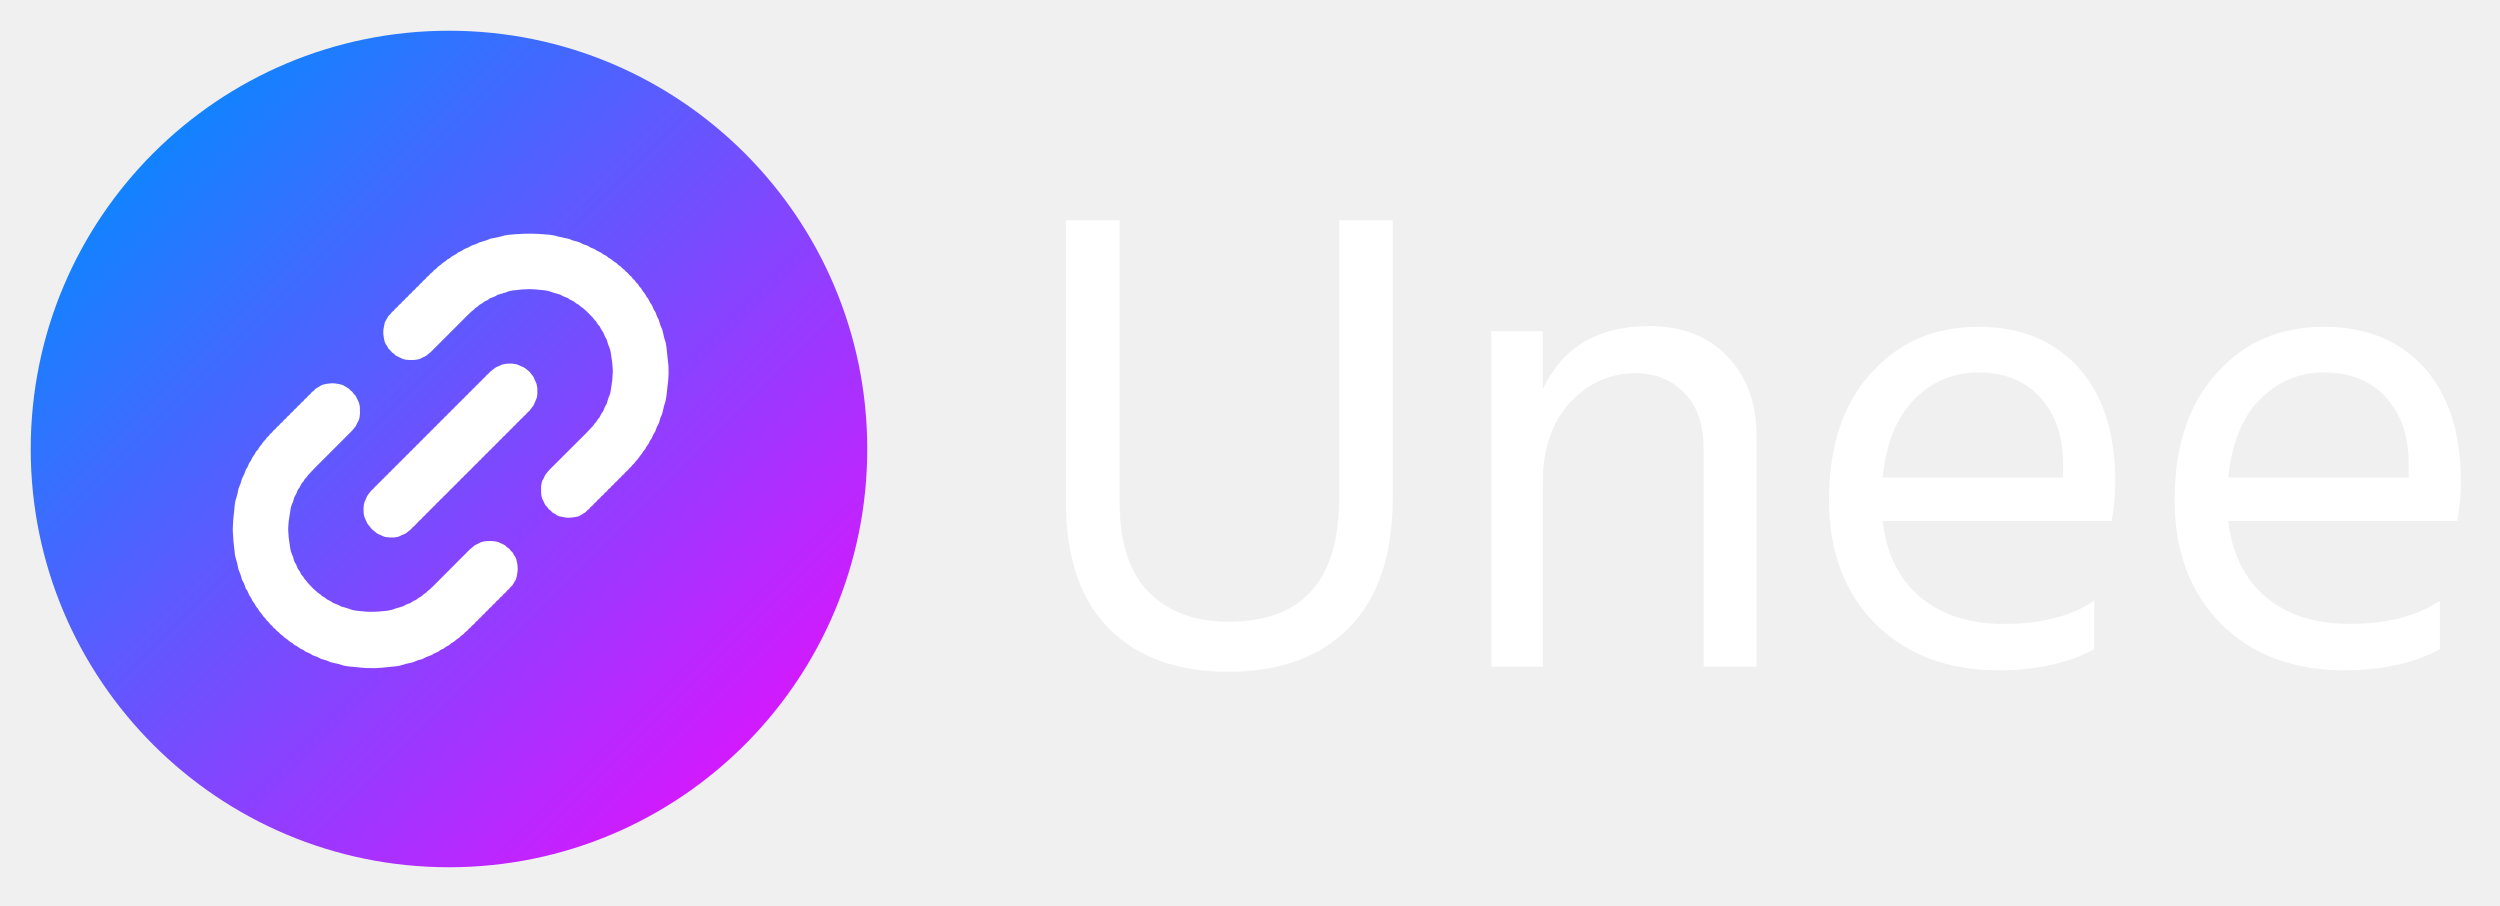
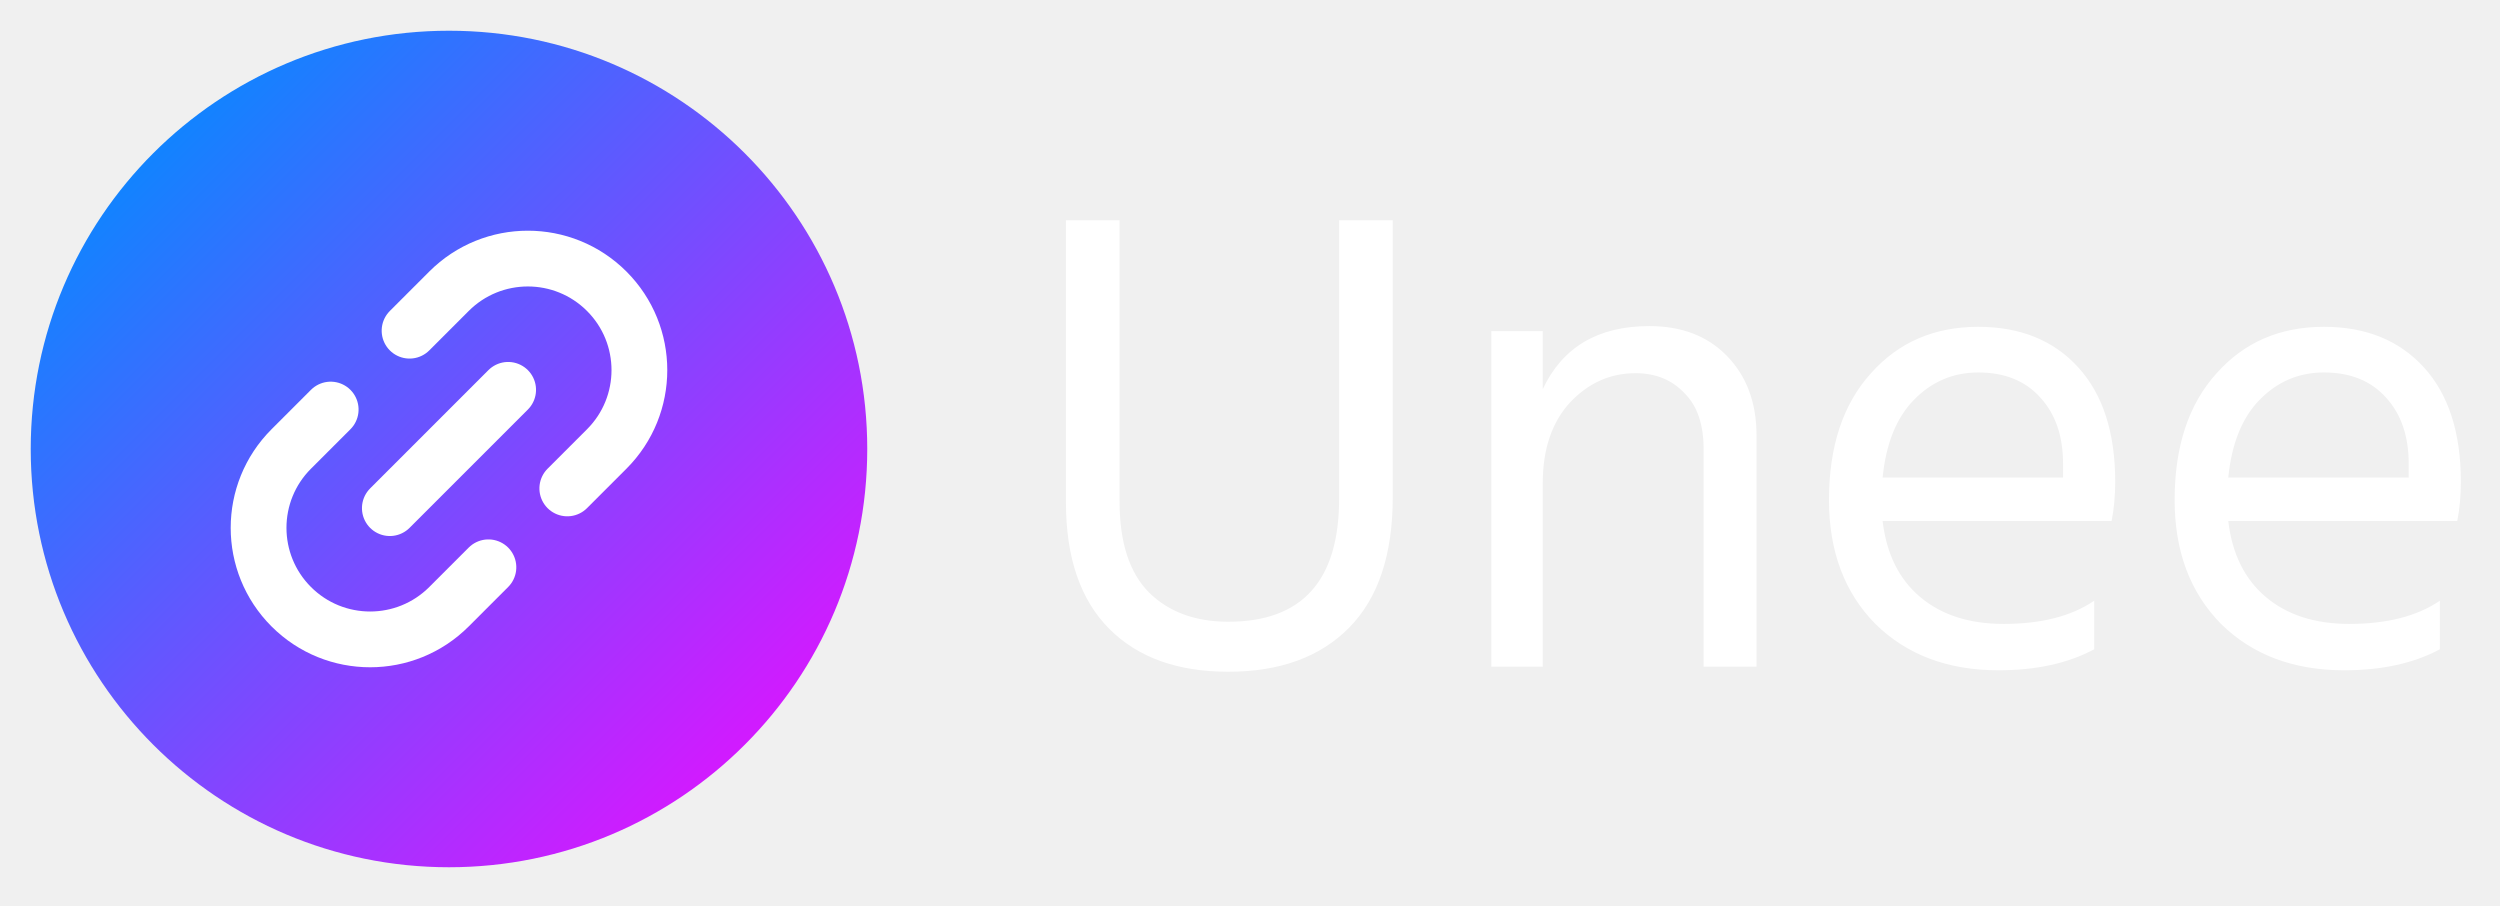
<svg xmlns="http://www.w3.org/2000/svg" viewBox="115 52 345 125">
  <defs>
    <linearGradient id="unee-logo-gradient" gradientUnits="userSpaceOnUse" x1="0" y1="0" x2="241" y2="241">
      <stop offset="0" stop-color="#0099ff" />
      <stop offset="0.082" stop-color="#008dff" />
      <stop offset="1" stop-color="#fa04ff" />
    </linearGradient>
  </defs>
  <g transform="matrix(.481,0,0,.481,119,56)">
    <circle cx="120.5" cy="120.5" r="120" fill="url(#unee-logo-gradient)" />
-     <path fill="#fff" d="M156.11 140.12L157.38 139.90L157.83 139.75L159.70 138.62L160.12 138.14L160.75 137.66L161.17 137.12L161.75 136.66L162.17 136.12L162.75 135.66L163.17 135.12L163.75 134.66L164.17 134.12L164.75 133.66L165.17 133.12L165.75 132.66L166.17 132.12L166.75 131.67L167.12 131.17L167.66 130.75L168.12 130.17L168.75 129.66L169.17 129.12L169.75 128.66L170.17 128.12L170.75 127.66L171.17 127.12L171.75 126.66L172.12 126.16L172.74 125.62L173.10 125.12L173.65 124.62L174.09 124.00L174.59 123.50L175.25 122.56L175.82 121.88L176.25 121.15L176.74 120.62L177.12 119.88L177.75 119.00L178.17 118.12L178.63 117.50L179.17 116.25L179.66 115.50L180.12 114.21L180.75 113.01L181.19 111.50L181.68 110.38L182.17 108.25L182.62 106.79L182.88 105.38L183.43 100.38L183.51 98.75L183.47 96.75L182.89 91.25L182.71 90.12L182.18 88.38L181.74 86.38L181.12 84.91L180.66 83.38L180.24 82.62L179.74 81.25L179.25 80.48L178.73 79.25L178.25 78.60L177.63 77.38L177.13 76.75L176.75 76.01L176.25 75.42L175.62 74.42L175.12 73.88L174.73 73.25L174.21 72.75L173.75 72.09L173.25 71.65L172.87 71.12L172.25 70.58L171.77 70.00L171.28 69.62L170.85 69.12L170.18 68.62L169.75 68.15L169.12 67.74L168.62 67.22L167.87 66.75L167.00 66.05L166.25 65.62L165.75 65.17L164.88 64.72L164.00 64.11L163.00 63.65L162.38 63.21L161.12 62.70L160.25 62.17L158.99 61.75L157.88 61.18L156.00 60.66L155.00 60.24L152.25 59.65L150.62 59.22L149.38 59.03L146.25 58.80L144.25 58.73L142.25 58.74L139.62 58.88L137.62 59.05L136.62 59.20L134.88 59.66L132.38 60.16L131.00 60.71L129.25 61.22L128.38 61.66L127.00 62.13L126.00 62.70L124.94 63.12L123.96 63.75L123.11 64.12L122.50 64.61L121.30 65.25L120.88 65.65L120.04 66.12L119.47 66.62L118.62 67.19L118.00 67.75L117.29 68.25L116.83 68.75L116.16 69.25L115.75 69.75L115.12 70.22L114.70 70.75L114.12 71.21L113.70 71.75L113.12 72.21L112.71 72.75L112.21 73.12L111.75 73.70L111.12 74.21L110.70 74.75L110.12 75.21L109.70 75.75L109.12 76.21L108.70 76.75L108.12 77.21L107.70 77.75L107.12 78.21L106.70 78.75L106.12 79.21L105.70 79.75L105.12 80.21L104.71 80.75L104.12 81.21L103.75 81.74L103.12 82.34L102.10 84.12L101.74 85.88L101.66 86.50L101.65 87.38L101.79 88.50L102.01 89.62L102.26 90.25L102.69 90.88L103.17 91.75L103.62 92.16L104.12 92.78L104.75 93.22L105.14 93.62L105.38 93.78L107.25 94.68L108.12 94.88L109.12 94.97L110.38 94.96L111.38 94.85L112.12 94.66L113.96 93.75L115.33 92.62L125.95 82.00L126.88 81.11L127.51 80.62L128.00 80.12L128.73 79.62L129.25 79.13L129.94 78.75L130.78 78.12L131.62 77.75L132.38 77.21L133.63 76.75L134.51 76.25L136.62 75.63L137.75 75.22L138.75 75.02L141.62 74.72L143.62 74.64L145.25 74.71L147.62 74.94L148.50 75.06L149.32 75.25L150.38 75.63L152.38 76.20L153.25 76.68L154.62 77.21L155.25 77.67L156.25 78.14L157.05 78.75L157.75 79.13L158.25 79.61L158.88 80.03L160.12 81.12L161.75 82.80L162.29 83.50L162.76 84.00L163.22 84.75L163.75 85.35L164.13 86.12L164.75 87.04L165.25 88.25L165.75 89.11L166.20 90.62L166.71 91.88L166.91 92.88L167.34 95.75L167.51 98.12L167.36 100.62L166.93 103.62L166.73 104.62L166.19 106.00L165.75 107.53L165.25 108.38L164.75 109.62L164.25 110.31L163.64 111.50L163.12 112.09L162.75 112.73L162.24 113.25L161.81 113.88L159.88 115.93L149.25 126.54L148.12 127.91L147.68 128.88L147.25 129.62L147.04 130.38L146.93 131.25L146.93 133.12L147.01 133.88L147.19 134.62L148.12 136.57L148.65 137.12L149.12 137.78L149.73 138.25L150.25 138.79L150.91 139.12L151.65 139.62L152.12 139.82L154.12 140.19L155.00 140.23L156.11 140.12ZM104.77 145.88L105.50 145.78L106.12 145.62L107.00 145.19L107.75 144.90L108.23 144.62L109.50 143.61L110.00 143.05L110.51 142.62L112.00 141.06L112.51 140.62L113.00 140.06L113.62 139.50L114.00 139.05L114.50 138.62L115.06 138.00L115.62 137.50L116.00 137.05L116.50 136.62L117.00 136.05L117.50 135.62L118.00 135.05L118.50 134.62L119.00 134.05L119.50 133.62L121.06 132.00L121.51 131.62L122.00 131.06L122.62 130.50L123.00 130.05L123.50 129.62L124.00 129.05L124.50 128.62L125.00 128.05L125.50 127.62L126.00 127.05L126.50 126.62L128.06 125.00L128.52 124.62L129.06 124.00L129.62 123.51L130.00 123.05L130.50 122.62L131.12 121.93L131.51 121.62L132.00 121.06L132.51 120.62L133.00 120.06L133.52 119.62L134.06 119.00L134.62 118.51L135.00 118.05L135.50 117.62L136.12 116.93L136.51 116.62L137.00 116.06L137.51 115.62L138.00 115.06L138.62 114.50L139.00 114.05L139.50 113.62L140.00 113.05L140.50 112.62L141.00 112.05L141.50 111.62L142.00 111.06L142.52 110.62L143.00 110.06L143.62 109.49L144.75 108.00L145.62 106.00L145.75 105.50L145.86 104.62L145.84 103.00L145.62 101.83L144.70 99.75L143.62 98.36L142.38 97.35L141.80 97.00L141.00 96.69L140.25 96.32L139.75 96.16L138.38 95.99L137.00 96.03L135.85 96.25L134.00 97.05L132.40 98.25L131.83 98.88L131.25 99.36L130.82 99.88L130.25 100.37L129.82 100.88L129.25 101.37L128.82 101.88L128.25 102.37L127.82 102.88L127.25 103.37L126.82 103.88L126.25 104.37L125.82 104.88L125.25 105.37L124.82 105.88L124.25 106.37L123.82 106.88L123.25 107.37L122.82 107.88L122.25 108.37L121.82 108.88L121.25 109.37L120.82 109.88L120.25 110.37L119.82 110.88L119.25 111.37L118.82 111.88L118.25 112.37L117.82 112.88L117.25 113.37L116.82 113.88L116.25 114.37L115.82 114.88L115.25 115.37L114.82 115.88L114.25 116.37L113.82 116.88L113.25 117.37L112.82 117.88L112.25 118.37L111.82 118.88L111.25 119.37L110.82 119.88L110.25 120.37L109.82 120.88L109.25 121.37L108.82 121.88L108.25 122.37L107.82 122.88L107.25 123.37L106.82 123.88L106.25 124.37L105.82 124.88L105.25 125.37L104.82 125.88L104.25 126.37L103.82 126.88L103.25 127.37L102.82 127.88L102.25 128.37L101.82 128.88L101.25 129.37L100.82 129.88L100.25 130.37L99.82 130.88L99.25 131.37L98.88 131.82L98.25 132.38L97.35 133.50L97.00 134.07L96.25 135.74L96.07 136.50L95.98 137.50L96.02 138.88L96.16 139.75L96.33 140.25L97.12 141.97L98.38 143.51L99.73 144.62L100.12 144.87L101.82 145.62L102.26 145.75L103.50 145.89L104.77 145.88ZM99.31 183.38L101.12 183.27L105.50 182.82L106.38 182.67L108.00 182.18L110.12 181.71L111.38 181.18L112.90 180.75L114.00 180.17L115.50 179.63L116.12 179.21L117.38 178.67L118.12 178.14L118.97 177.75L119.75 177.18L120.62 176.71L121.12 176.25L121.96 175.75L122.55 175.25L123.50 174.57L124.00 174.08L124.65 173.62L125.09 173.12L125.75 172.62L126.15 172.12L126.75 171.66L127.12 171.18L127.75 170.68L128.17 170.12L128.67 169.75L129.12 169.17L129.66 168.75L130.18 168.12L130.75 167.68L131.12 167.17L131.66 166.75L132.12 166.17L132.66 165.75L133.12 165.17L133.66 164.75L134.12 164.17L134.66 163.75L135.18 163.12L135.75 162.68L136.17 162.12L136.67 161.75L137.12 161.17L137.66 160.75L138.12 160.14L138.68 159.62L139.66 158.00L139.91 157.25L140.13 156.00L140.22 155.00L140.18 154.12L140.06 153.25L139.75 151.93L139.50 151.45L139.12 150.91L138.80 150.25L138.25 149.72L137.79 149.12L137.12 148.66L136.56 148.12L134.62 147.19L133.62 146.98L132.50 146.89L131.50 146.92L130.50 147.02L129.75 147.21L127.91 148.12L126.54 149.25L115.93 159.88L114.88 160.87L114.37 161.25L113.89 161.75L113.25 162.16L112.62 162.75L111.93 163.12L111.08 163.75L110.12 164.20L109.50 164.66L108.24 165.12L107.35 165.62L105.25 166.23L104.20 166.62L102.88 166.89L100.25 167.15L98.00 167.22L96.62 167.16L94.25 166.93L93.12 166.77L92.57 166.62L91.50 166.24L89.50 165.67L88.75 165.24L87.25 164.66L86.62 164.20L85.45 163.62L84.85 163.12L84.12 162.72L83.62 162.25L82.89 161.75L81.50 160.51L80.00 158.93L79.59 158.38L79.12 157.88L78.65 157.12L78.12 156.52L77.75 155.75L77.12 154.84L76.68 153.75L76.12 152.77L75.75 151.46L75.17 150.00L74.96 149.00L74.52 146.00L74.36 143.75L74.39 142.75L74.52 141.12L75.14 137.25L75.34 136.62L75.75 135.66L76.12 134.33L76.67 133.38L77.11 132.25L77.62 131.55L78.23 130.38L78.75 129.78L79.13 129.12L79.62 128.62L80.12 127.93L81.95 126.00L92.75 115.19L93.75 113.96L94.19 113.00L94.61 112.25L94.83 111.50L94.97 110.25L94.93 108.50L94.81 107.75L94.62 107.10L93.72 105.25L93.22 104.75L92.75 104.09L92.16 103.62L91.75 103.17L90.12 102.20L89.25 101.93L88.00 101.71L87.25 101.65L86.62 101.66L85.38 101.81L84.38 102.03L83.88 102.22L82.18 103.25L81.75 103.74L81.12 104.21L80.70 104.75L80.12 105.21L79.70 105.75L79.12 106.21L78.70 106.75L78.12 107.21L77.70 107.75L77.12 108.21L76.70 108.75L76.12 109.21L75.70 109.75L75.12 110.21L74.71 110.75L74.12 111.21L73.70 111.75L73.12 112.21L72.70 112.75L72.12 113.21L71.70 113.75L71.12 114.21L70.70 114.75L70.12 115.21L69.75 115.73L69.25 116.13L68.75 116.78L68.22 117.25L67.88 117.76L67.29 118.38L66.62 119.33L66.12 119.91L65.71 120.62L65.15 121.25L64.68 122.12L64.12 122.89L63.72 123.75L63.20 124.50L62.66 125.75L62.24 126.38L61.74 127.75L61.11 129.00L60.71 130.38L60.12 131.83L59.75 133.62L59.25 135.26L59.08 136.12L58.58 141.00L58.46 143.75L58.64 146.75L59.12 151.11L59.72 153.25L60.12 155.12L60.68 156.50L61.12 158.01L61.70 159.12L62.19 160.50L62.68 161.25L63.21 162.50L63.67 163.12L64.12 164.07L64.75 164.93L65.18 165.75L65.64 166.25L66.00 166.88L66.80 167.88L67.25 168.55L67.75 169.03L68.15 169.62L68.75 170.17L69.17 170.75L69.75 171.24L70.12 171.74L70.75 172.23L71.12 172.70L71.70 173.12L72.14 173.62L72.85 174.12L73.33 174.62L74.00 175.07L74.88 175.78L75.62 176.23L76.12 176.69L76.94 177.12L77.81 177.75L78.75 178.19L79.38 178.66L80.62 179.18L81.38 179.68L82.88 180.22L83.75 180.70L85.50 181.22L86.50 181.67L88.75 182.17L90.50 182.69L91.62 182.87L96.50 183.34L99.31 183.38Z" />
+     <g fill="none" stroke="#fff" stroke-width="16" stroke-linecap="round" transform="rotate(-45 120.5 120.5) translate(120.5 120.5)">
+       <path d="M16 -32H32A32 32 0 0 1 32 32H16M-16 -32H-32A32 32 0 0 0 -32 32H-16M-24 0H24" />
+     </g>
  </g>
  <path fill="#fff" d="m307.2 82.4v38.2q0 11.9-6 18-6 6.1-16.7 6.1-10.5 0-16.4-5.9-6-6-6-17.5v-38.9h7.4v38.8q0 8.5 4.1 12.6 4.1 4 10.9 4 15.3 0 15.3-17v-38.4zm50.2 29.7v31.9h-7.3v-30q0-5.1-2.6-7.7-2.6-2.8-6.8-2.8-5.2 0-9 4-3.8 4.1-3.8 11.2v25.3h-7.1v-46.3h7.1v8q4.1-8.7 14.7-8.7 6.7 0 10.7 4.1 4.1 4.2 4.1 11zm46.6 22.8v6.7q-5.4 2.9-13.2 2.9-10.5 0-17-6.4-6.4-6.5-6.4-17.1 0-11.1 5.8-17.5 5.7-6.4 14.8-6.4 8.7 0 13.8 5.6 5.1 5.6 5.1 15.8 0 2.9-0.5 5.4h-31.6q0.8 6.8 5.2 10.5 4.4 3.7 11.5 3.7 7.8 0 12.5-3.2zm-16-31.5q-5.2 0-8.9 3.8-3.6 3.7-4.3 10.7h24.9v-1.9q0-5.7-3.1-9.1-3.1-3.5-8.6-3.5zm63.7 31.5v6.7q-5.4 2.9-13.2 2.9-10.5 0-17-6.4-6.4-6.5-6.4-17.1 0-11.1 5.8-17.5 5.7-6.4 14.8-6.4 8.7 0 13.8 5.6 5.1 5.6 5.1 15.8 0 2.9-0.5 5.4h-31.6q0.8 6.8 5.2 10.5 4.4 3.7 11.5 3.7 7.8 0 12.5-3.2zm-16-31.5q-5.2 0-8.9 3.8-3.6 3.7-4.3 10.7h24.9v-1.9q0-5.7-3.1-9.1-3.1-3.5-8.6-3.5z" />
</svg>
